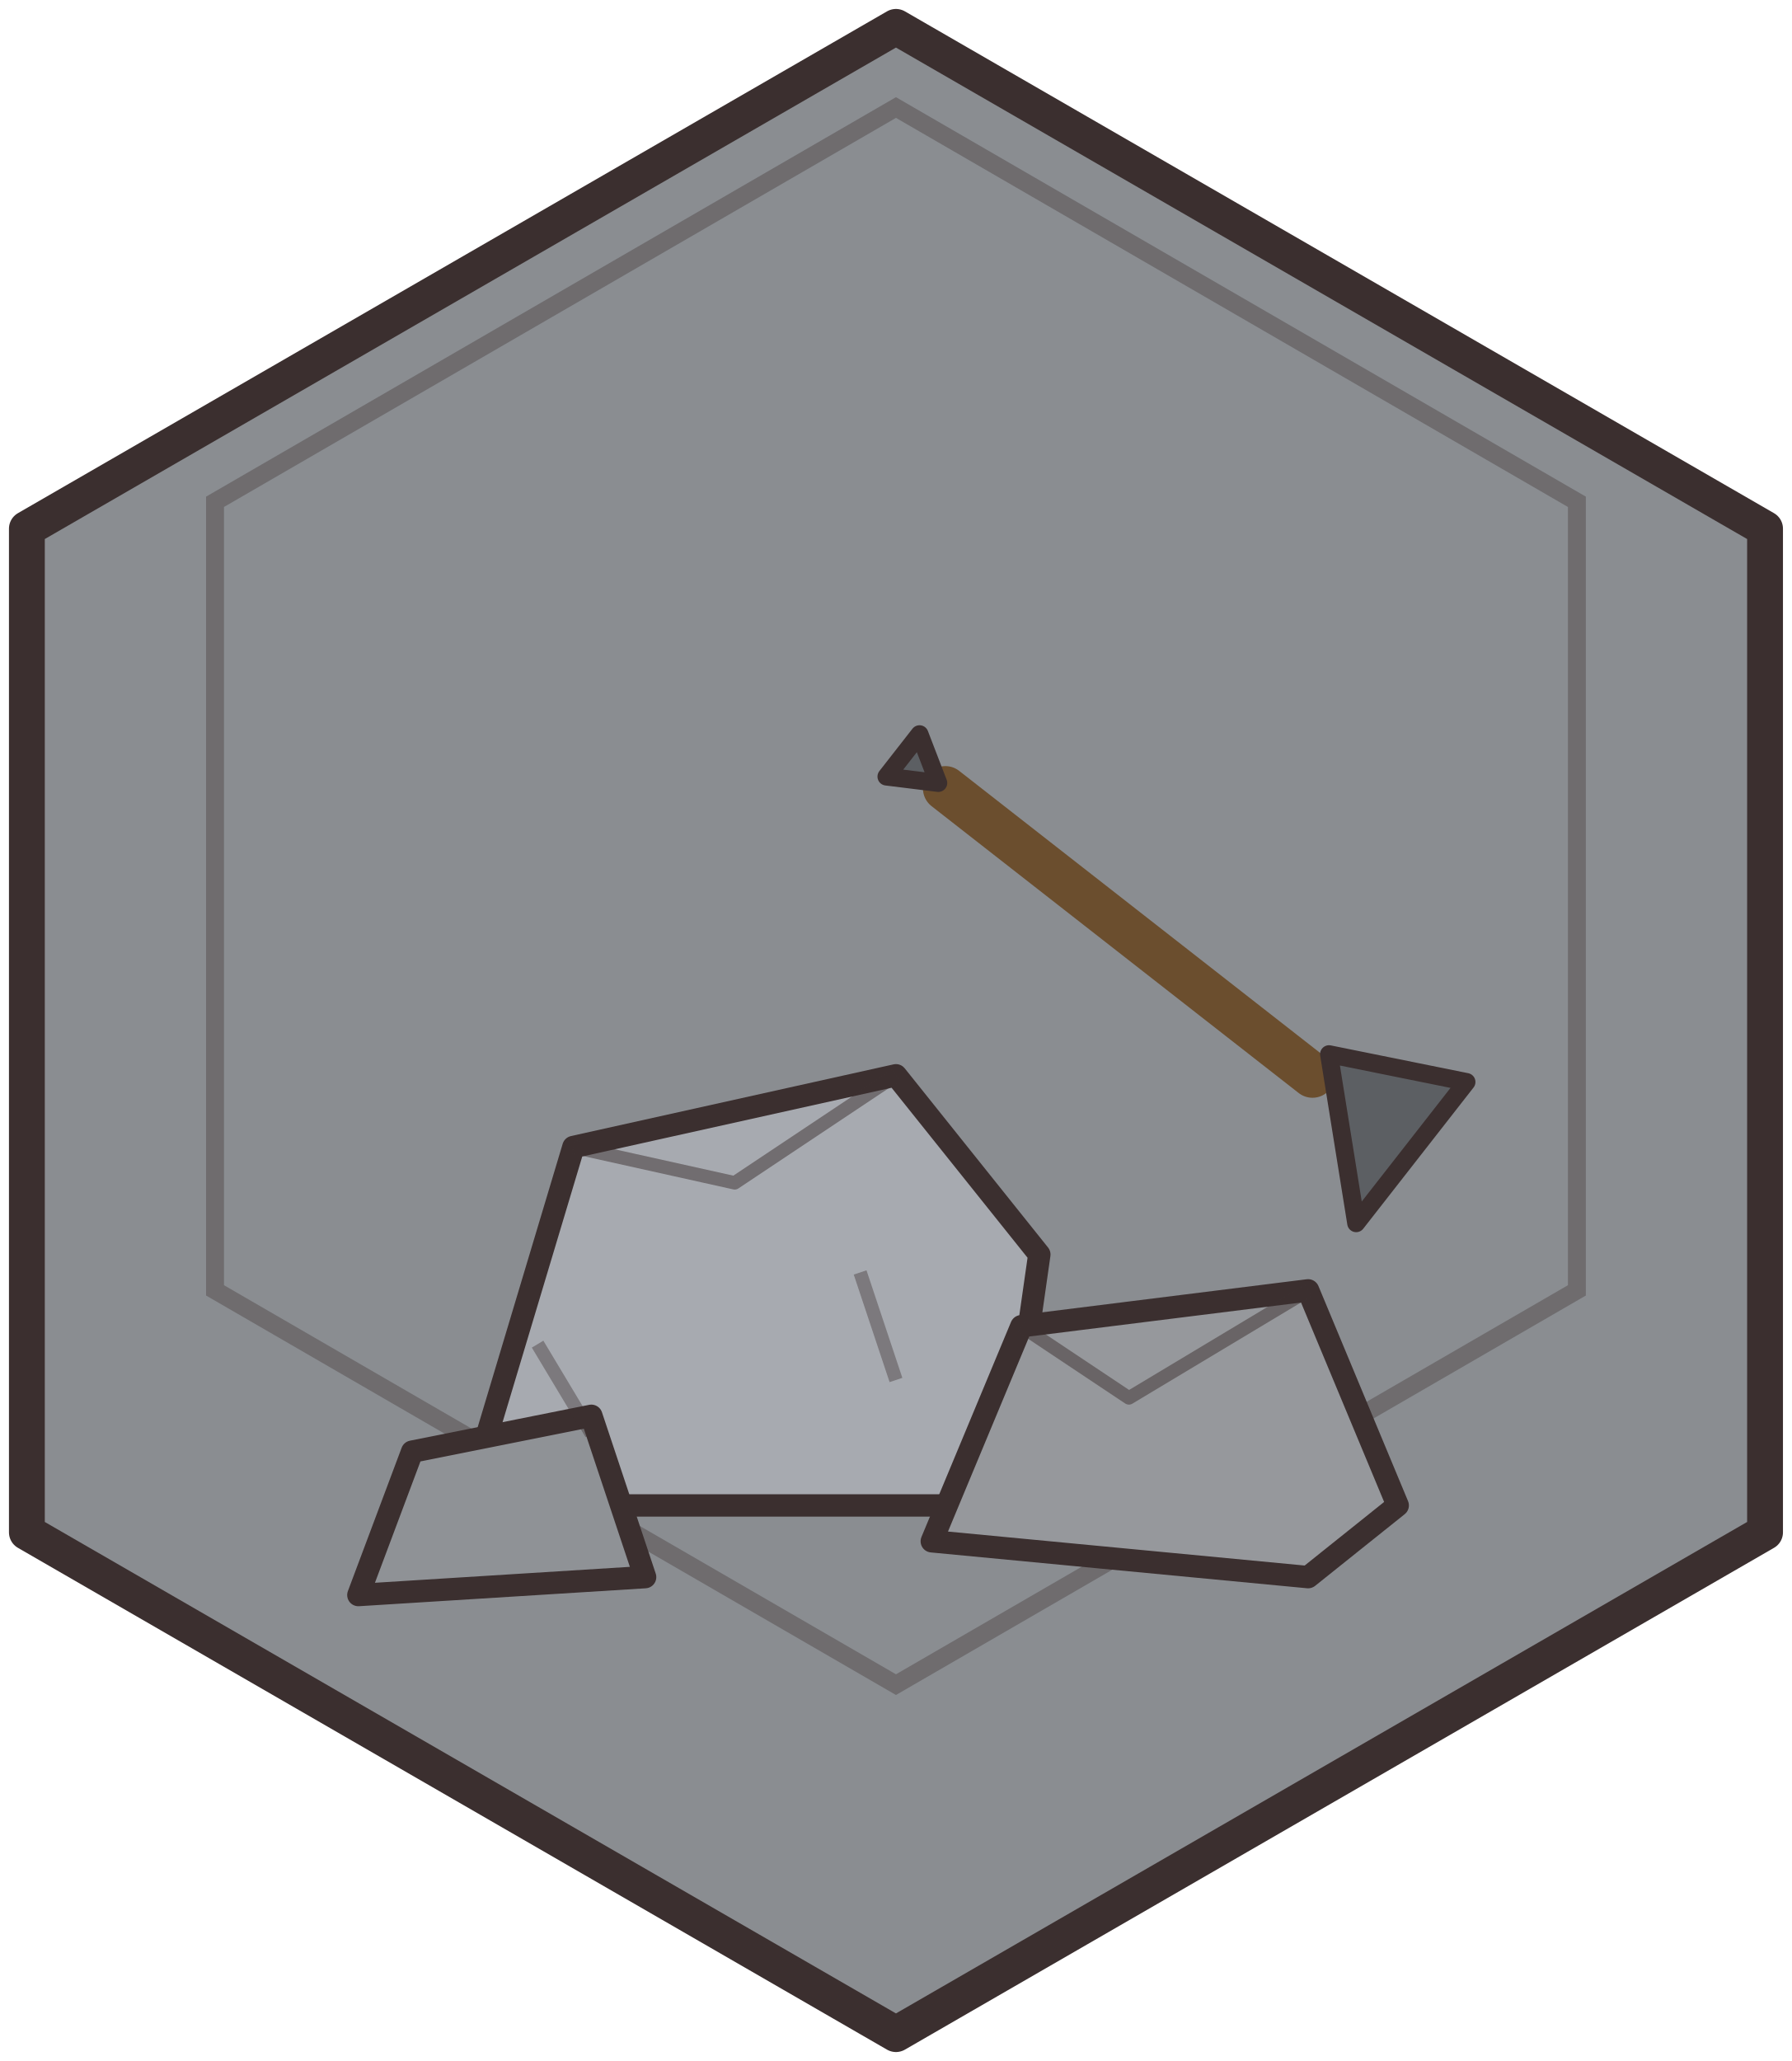
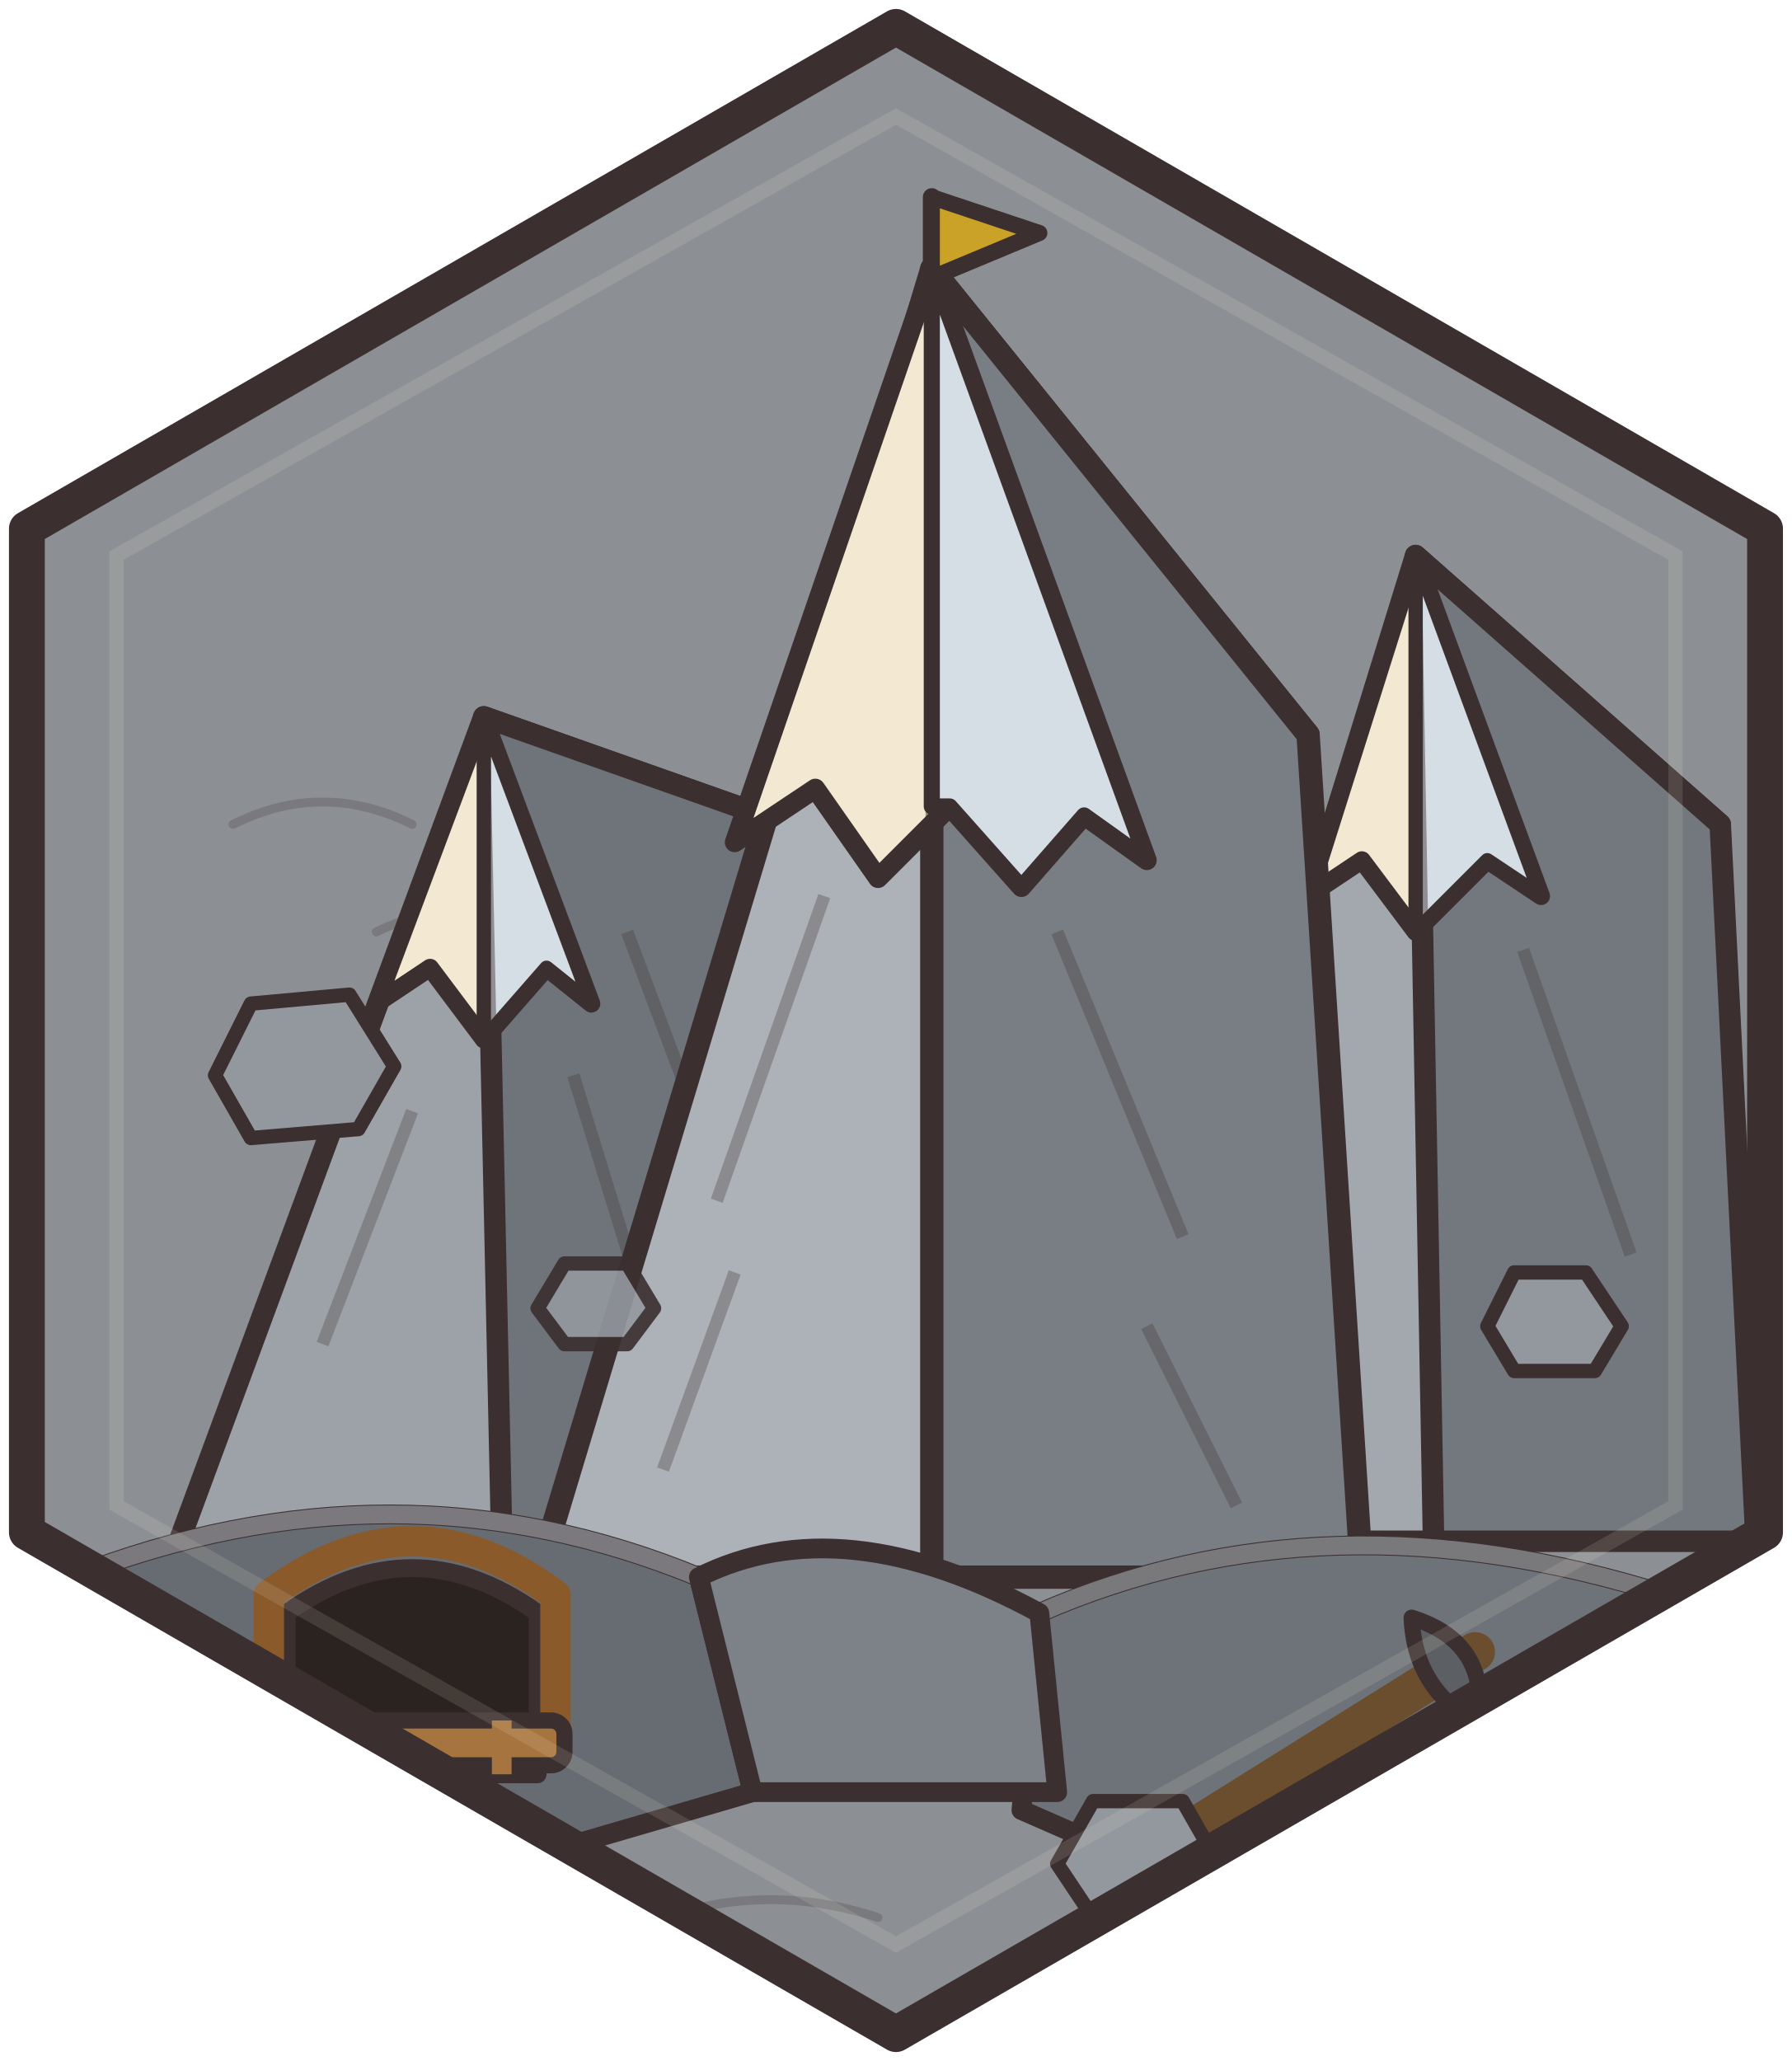
<svg xmlns="http://www.w3.org/2000/svg" viewBox="0 0 200 230">
-   <path d="M100 3 L197 59 L197 171 L100 227 L3 171 L3 59 Z" fill="#8A8D91" stroke="#3B2F2F" stroke-width="4" stroke-linejoin="round" />
-   <path d="M100 12 L176 56 L176 144 L100 188 L24 144 L24 56 Z" fill="none" stroke="#3B2F2F" stroke-width="2" opacity=".35" />
-   <g stroke="#3B2F2F" stroke-width="2.5" stroke-linejoin="round">
-     <path d="M52 168 L64 128 L100 120 L116 140 L112 168 Z" fill="#A7AAB0" />
-     <path d="M64 128 L82 132 L100 120" fill="none" stroke-width="1.5" opacity=".5" />
-     <path d="M104 172 L114 148 L146 144 L156 168 L146 176 Z" fill="#96989C" />
-     <path d="M114 148 L126 156 L146 144" fill="none" stroke-width="1.5" opacity=".5" />
-     <path d="M40 178 L46 162 L66 158 L72 176 Z" fill="#8F9296" />
+   <defs>
+     <clipPath id="hex">
+       <path d="M100 3 L197 59 L197 171 L100 227 L3 171 L3 59 Z" />
+     </clipPath>
+   </defs>
+   <g clip-path="url(#hex)">
+     <rect width="200" height="230" fill="#8C9095" />
+     <g stroke="#3B2F2F" fill="none" opacity=".22" stroke-linecap="round">
+       <path d="M26 92 q10 -5 20 0 M42 104 q8 -4 16 0 M140 104 q10 -5 20 0" />
+       <path d="M16 186 q12 -4 24 0 M150 196 q12 -4 24 0 M74 214 q12 -4 24 0" />
+     </g>
+     <g stroke="#3B2F2F" stroke-linejoin="round">
+       <path d="M54 80 L20 172 L56 172 L88 92 Z" fill="#9CA2A8" stroke-width="2.4" />
+       <path d="M54 80 L88 92 L92 172 L56 172 Z" fill="#6E747A" stroke-width="2.4" />
+       <path d="M54 80 L42 112 L48 108 L54 116 L61 108 L66 112 Z" fill="#F3E9D2" stroke-width="2" />
+       <path d="M54 80 L66 112 L61 108 L54 116 L54 80 Z" fill="#D5DDE5" stroke-width="1.6" />
+       <path d="M54 80 L56 172" stroke-width="1.3" opacity=".45" />
+       <path d="M64 120 l8 26 M70 104 l12 32 M46 124 l-10 26" stroke-width="1.4" opacity=".28" fill="none" />
+     </g>
+     <g stroke="#3B2F2F" stroke-linejoin="round">
+       <path d="M158 62 L124 172 L160 172 L192 92 Z" fill="#A2A8AE" stroke-width="2.4" />
+       <path d="M158 62 L192 92 L196 172 L160 172 Z" fill="#72787E" stroke-width="2.4" />
+       <path d="M158 62 L146 100 L152 96 L158 104 L166 96 L172 100 Z" fill="#F3E9D2" stroke-width="2" />
+       <path d="M158 62 L172 100 L166 96 L158 104 L158 62 Z" fill="#D5DDE5" stroke-width="1.6" />
+       <path d="M158 62 L160 172" stroke-width="1.3" opacity=".45" />
+       <path d="M146 110 l-12 34 M170 106 l12 34" stroke-width="1.4" opacity=".28" fill="none" />
+     </g>
+     <g stroke="#3B2F2F" stroke-linejoin="round">
+       <path d="M104 30 L60 176 L104 176 L146 82 Z" fill="#ACB2B8" stroke-width="2.6" />
+       <path d="M104 30 L146 82 L152 176 L104 176 Z" fill="#787E84" stroke-width="2.6" />
+       <path d="M104 30 L82 94 L91 88 L98 98 L106 90 L114 99 L121 91 L128 96 Z" fill="#F3E9D2" stroke-width="2.2" />
+       <path d="M104 30 L128 96 L121 91 L114 99 L106 90 L104 90 Z" fill="#D5DDE5" stroke-width="1.8" />
+       <path d="M104 30 L104 176" stroke="#3B2F2F" stroke-width="1.4" opacity=".5" />
+       <path d="M92 100 l-12 34 M118 104 l14 34 M82 142 l-8 22 M128 148 l10 20" stroke="#3B2F2F" stroke-width="1.4" opacity=".3" fill="none" />
+       <path d="M104 30 v-8" stroke-width="2" stroke-linecap="round" />
+     </g>
+     <path d="M104 22 l12 4 l-12 5 Z" fill="#C9A227" stroke="#3B2F2F" stroke-width="1.8" stroke-linejoin="round" />
+     <g stroke="#3B2F2F" stroke-linejoin="round">
+       <path d="M8 176 Q44 162 78 176 L84 200 L36 214 L8 202 Z" fill="#676C72" stroke-width="2.2" />
+       <path d="M8 176 Q44 162 78 176" fill="none" stroke="#9CA2A8" stroke-width="2" opacity=".65" />
+       <path d="M116 180 Q148 166 186 178 L194 204 L146 216 L114 202 Z" fill="#6E7379" stroke-width="2.2" />
+       <path d="M116 180 Q148 166 186 178" fill="none" stroke="#A2A8AE" stroke-width="2" opacity=".6" />
+       <path d="M78 176 Q94 168 116 180 L118 200 L84 200 Z" fill="#7C8288" stroke-width="2.2" />
+     </g>
+     <g transform="translate(46 186)" stroke="#3B2F2F" stroke-linejoin="round">
+       <path d="M-14 12 v-18 q14 -10 28 0 v18 Z" fill="#2B2320" stroke-width="2" />
+       <path d="M-16 10 v-18 q16 -12 32 0 v18" fill="none" stroke="#8A5A2B" stroke-width="3.4" />
+       <rect x="-17" y="6" width="34" height="5" rx="1.5" fill="#A6743E" stroke-width="1.8" />
+       <path d="M-10 12 v-6 M10 12 v-6" stroke="#A6743E" stroke-width="2.2" />
+       <path d="M-8 18 l4 -3 M0 20 l4 -3 M8 18 l4 -3" stroke="#3B2F2F" stroke-width="1.4" opacity=".5" fill="none" />
+     </g>
+     <g transform="translate(146 196) rotate(-32)" stroke="#3B2F2F" stroke-linejoin="round">
+       <path d="M-20 0 H22" stroke="#6B4E2E" stroke-width="4.4" stroke-linecap="round" />
+       <path d="M18 -7 q6 7 0 14 q-4 -7 0 -14 Z" fill="#5C5F63" stroke-width="1.8" />
+       <path d="M-22 0 q-4 0 -4 -5 q6 1 8 3" fill="#5C5F63" stroke-width="1.8" />
+     </g>
+     <g fill="#93989E" stroke="#3B2F2F" stroke-width="1.6" stroke-linejoin="round">
+       <path d="M24 120 l4 -8 l11 -1 l5 8 l-4 7 l-12 1 Z" />
+       <path d="M166 148 l3 -6 l8 0 l4 6 l-3 5 l-9 0 Z" />
+       <path d="M118 208 l4 -7 l10 0 l4 7 l-4 6 l-10 0 Z" />
+       <path d="M60 146 l3 -5 l7 0 l3 5 l-3 4 l-7 0 Z" opacity=".9" />
+     </g>
+     <path d="M100 13 L187 62 L187 168 L100 217 L13 168 L13 62 Z" fill="none" stroke="#F3E9D2" stroke-width="1.6" opacity=".13" />
  </g>
-   <g transform="translate(126 104) rotate(38)">
-     <path d="M-26 0 L26 0" stroke="#6B4E2E" stroke-width="5" stroke-linecap="round" />
-     <path d="M26 -3 L40 -10 L40 10 Z" fill="#5C5F63" stroke="#3B2F2F" stroke-width="2" stroke-linejoin="round" />
-     <path d="M-27 0 l-5 -3 v6 Z" fill="#5C5F63" stroke="#3B2F2F" stroke-width="2" stroke-linejoin="round" />
-   </g>
-   <path d="M60 150 l6 10 M96 142 l4 12" stroke="#3B2F2F" stroke-width="1.5" opacity=".4" />
+   <path d="M100 3 L197 59 L197 171 L100 227 L3 171 L3 59 Z" fill="none" stroke="#3B2F2F" stroke-width="4" stroke-linejoin="round" />
</svg>
